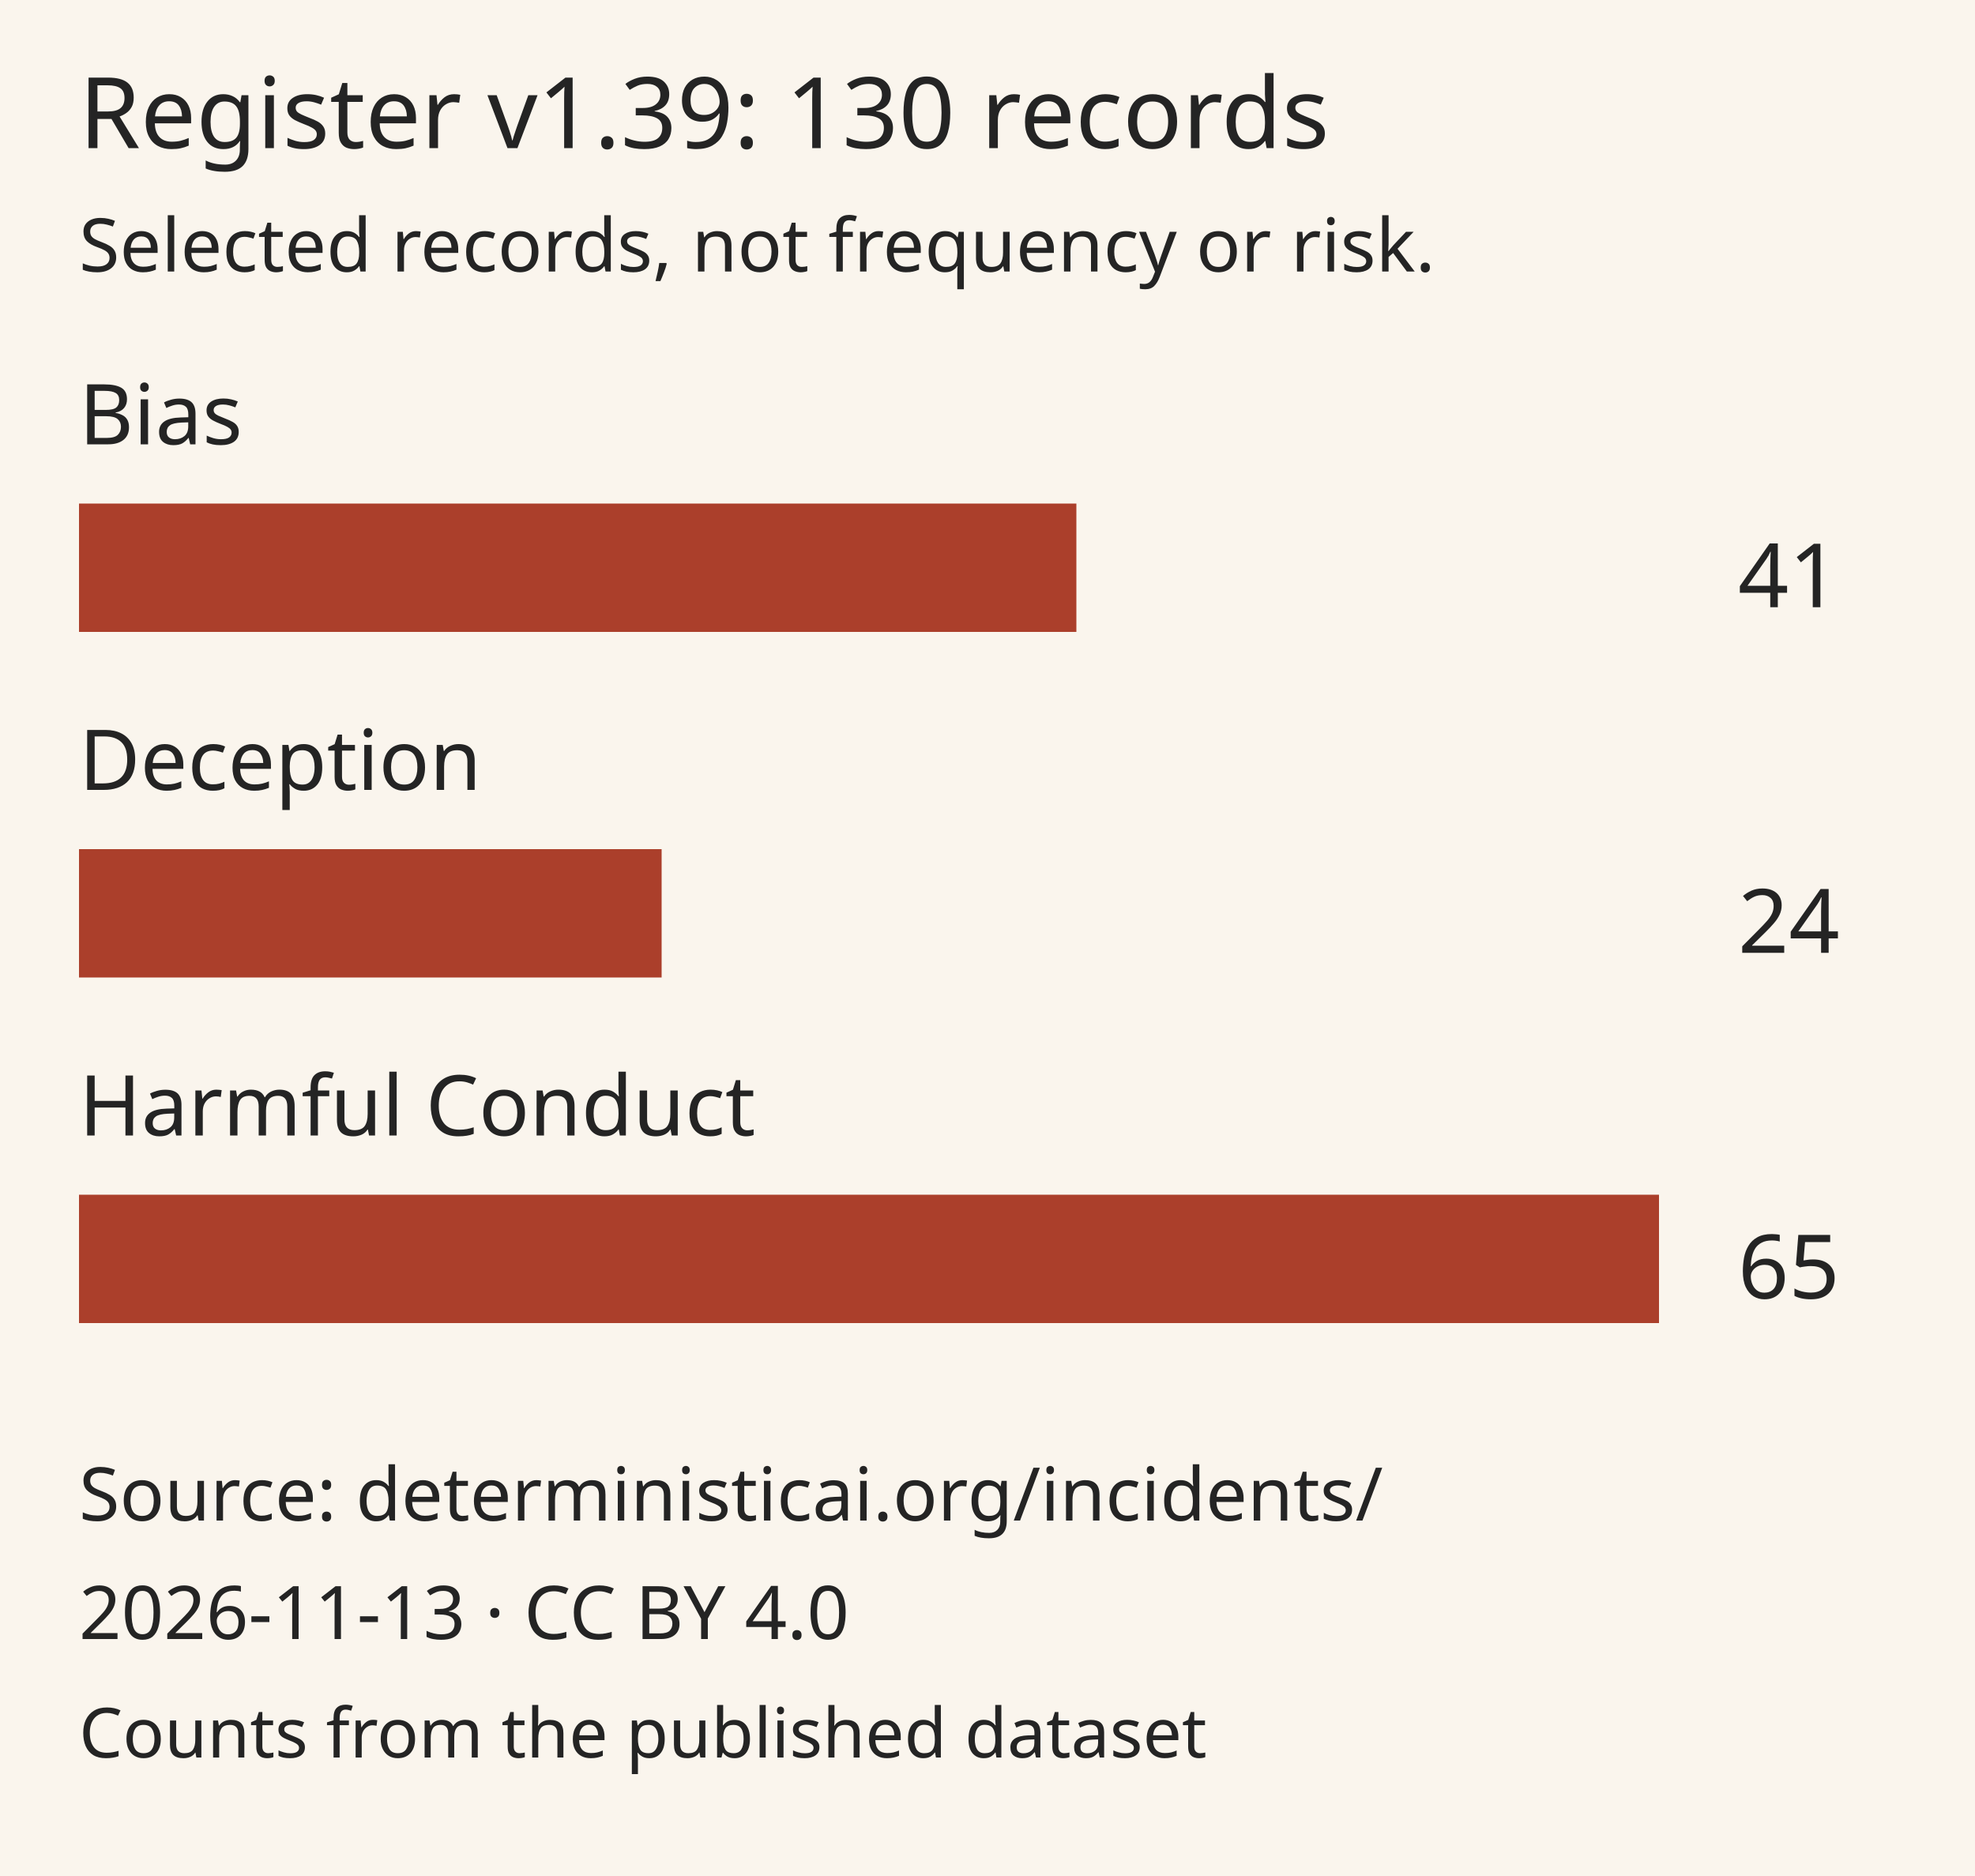
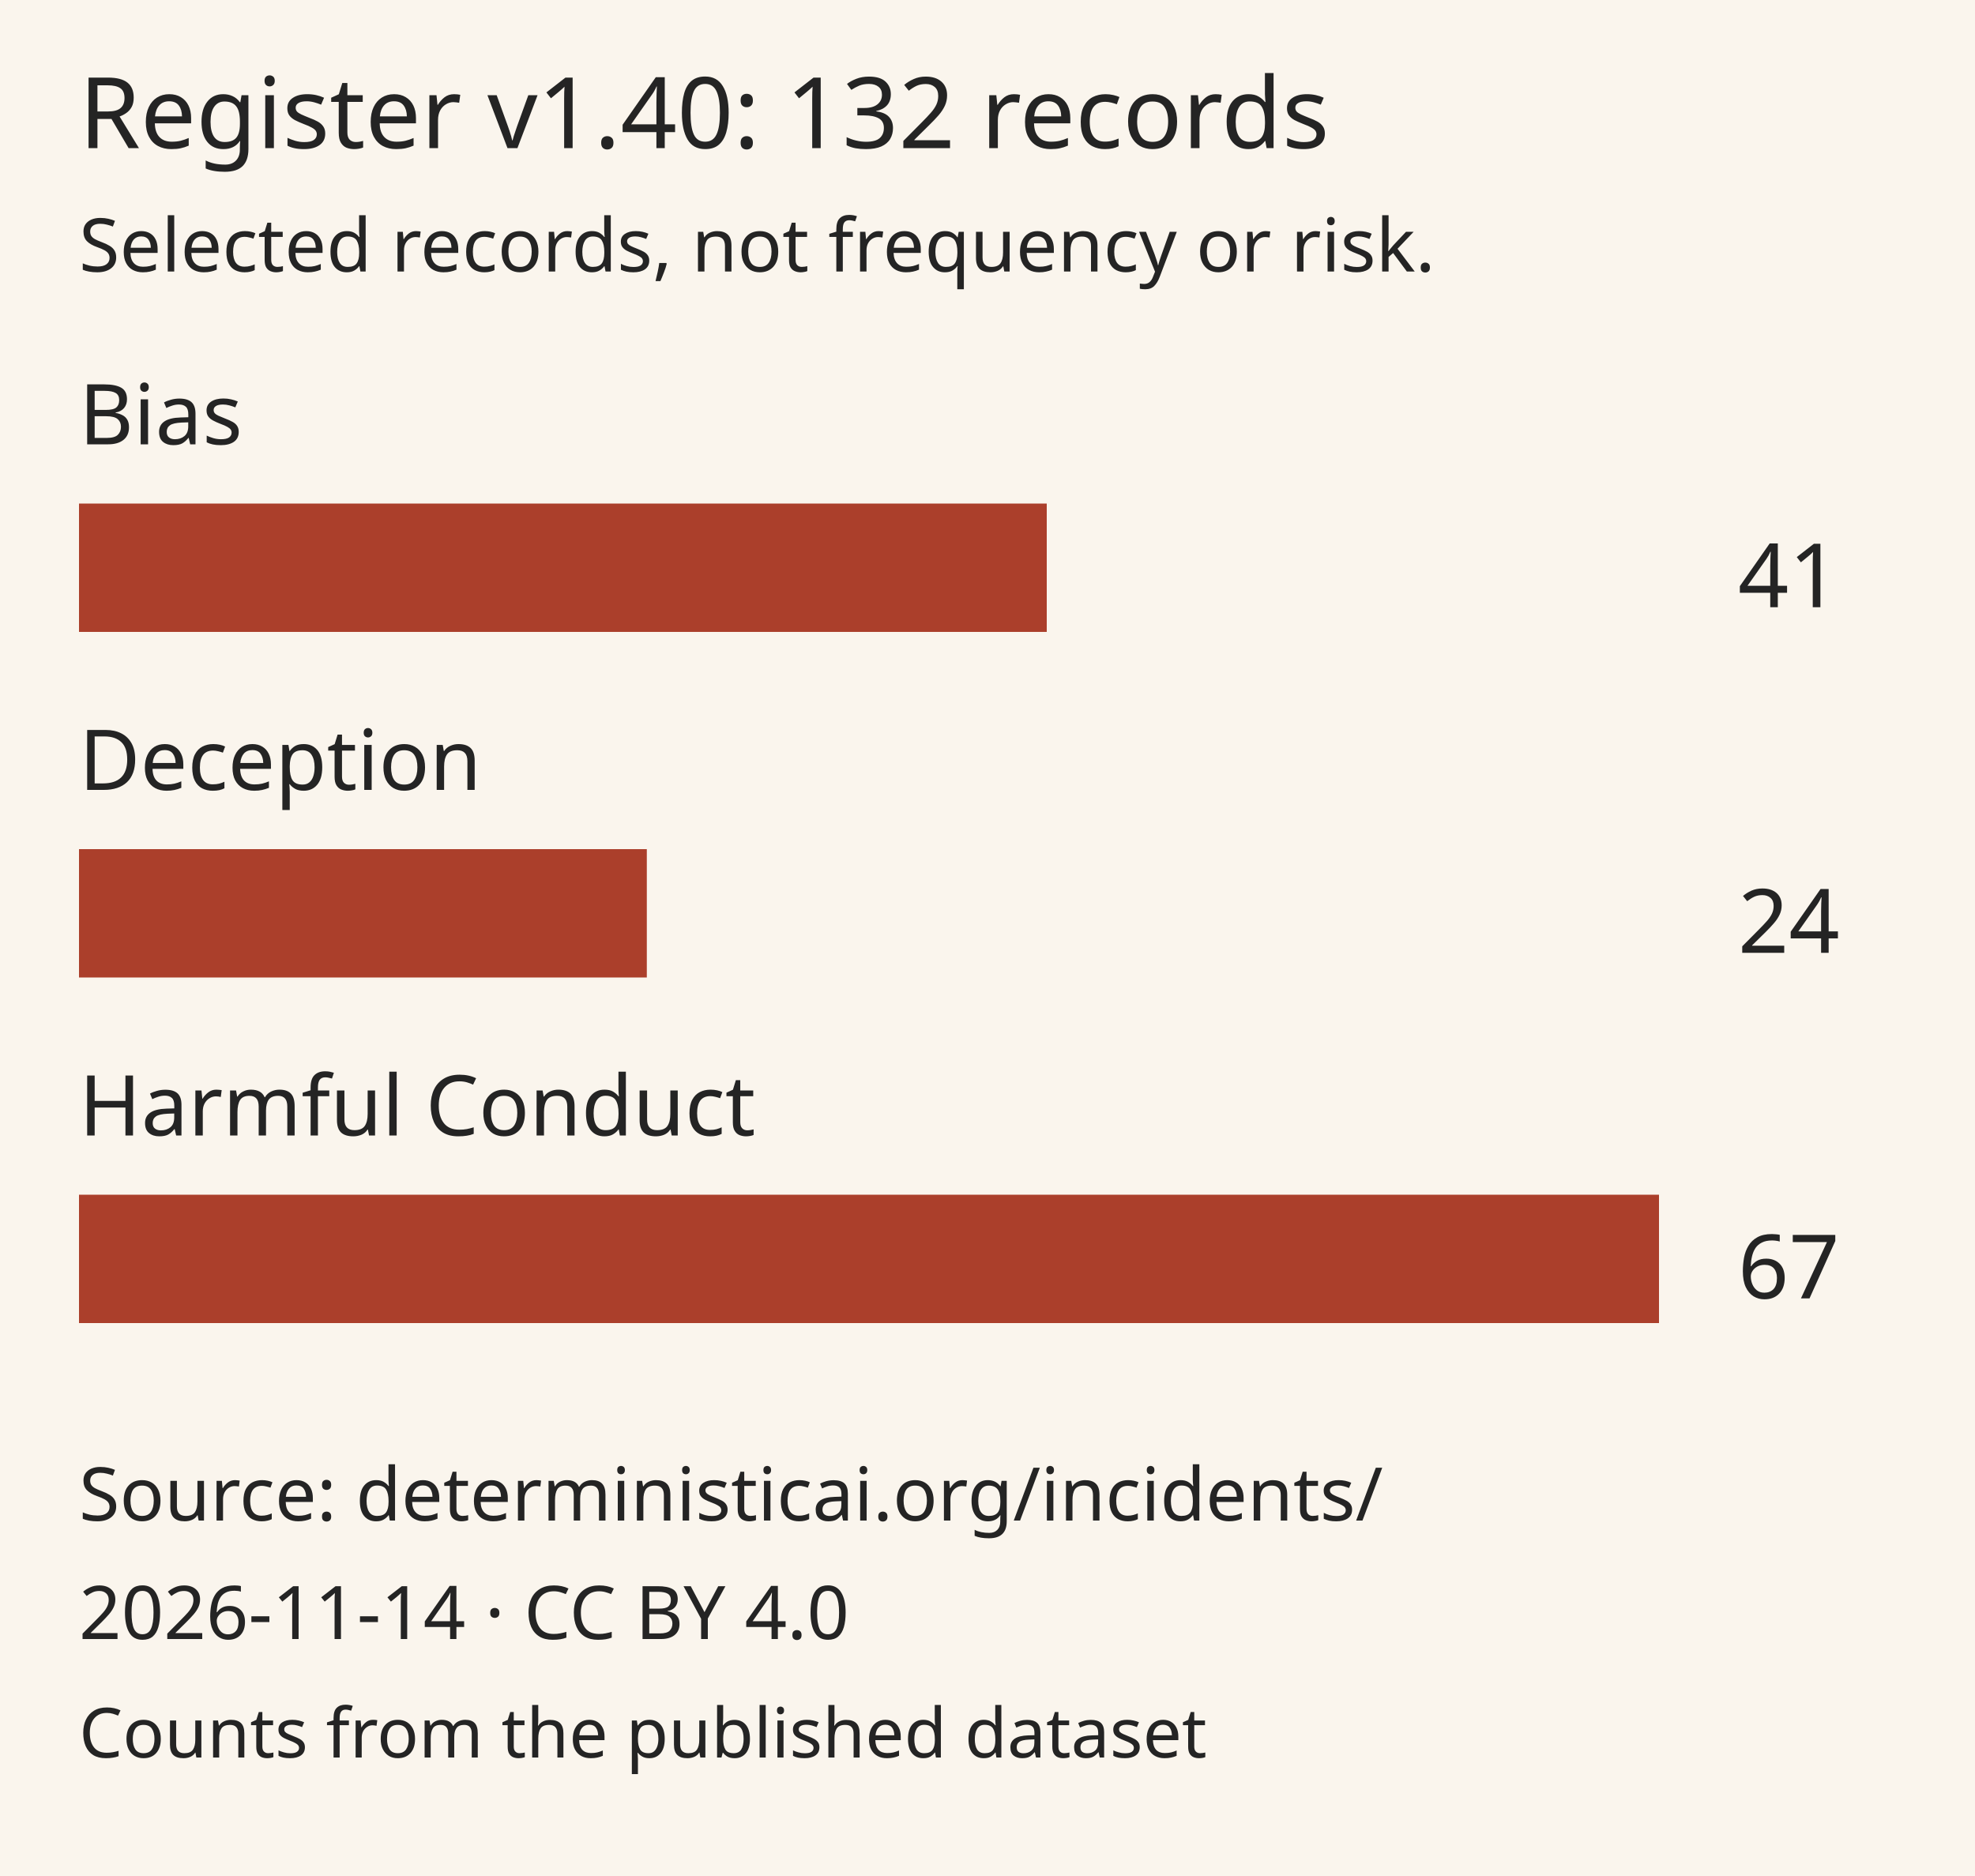
<svg xmlns="http://www.w3.org/2000/svg" viewBox="0 0 400 380">
  <rect width="400" height="380" fill="#faf5ed" />
  <g font-family="sans-serif" fill="#242424">
-     <text x="16" y="30" font-size="20">Register v1.39: 130 records</text>
+     <text x="16" y="30" font-size="20">Register v1.40: 132 records</text>
    <text x="16" y="55" font-size="15">Selected records, not frequency or risk.</text>
    <text x="16" y="90" font-size="17">Bias</text>
-     <rect x="16" y="102" width="202" height="26" fill="#ab3f2b" />
+     <rect x="16" y="102" width="196" height="26" fill="#ab3f2b" />
    <text x="352" y="123" font-size="18">41</text>
    <text x="16" y="160" font-size="17">Deception</text>
-     <rect x="16" y="172" width="118" height="26" fill="#ab3f2b" />
+     <rect x="16" y="172" width="115" height="26" fill="#ab3f2b" />
    <text x="352" y="193" font-size="18">24</text>
    <text x="16" y="230" font-size="17">Harmful Conduct</text>
    <rect x="16" y="242" width="320" height="26" fill="#ab3f2b" />
-     <text x="352" y="263" font-size="18">65</text>
+     <text x="352" y="263" font-size="18">67</text>
    <text x="16" y="308" font-size="15">Source: deterministicai.org/incidents/</text>
-     <text x="16" y="332" font-size="15">2026-11-13 · CC BY 4.0</text>
+     <text x="16" y="332" font-size="15">2026-11-14 · CC BY 4.0</text>
    <text x="16" y="356" font-size="14">Counts from the published dataset</text>
  </g>
</svg>
